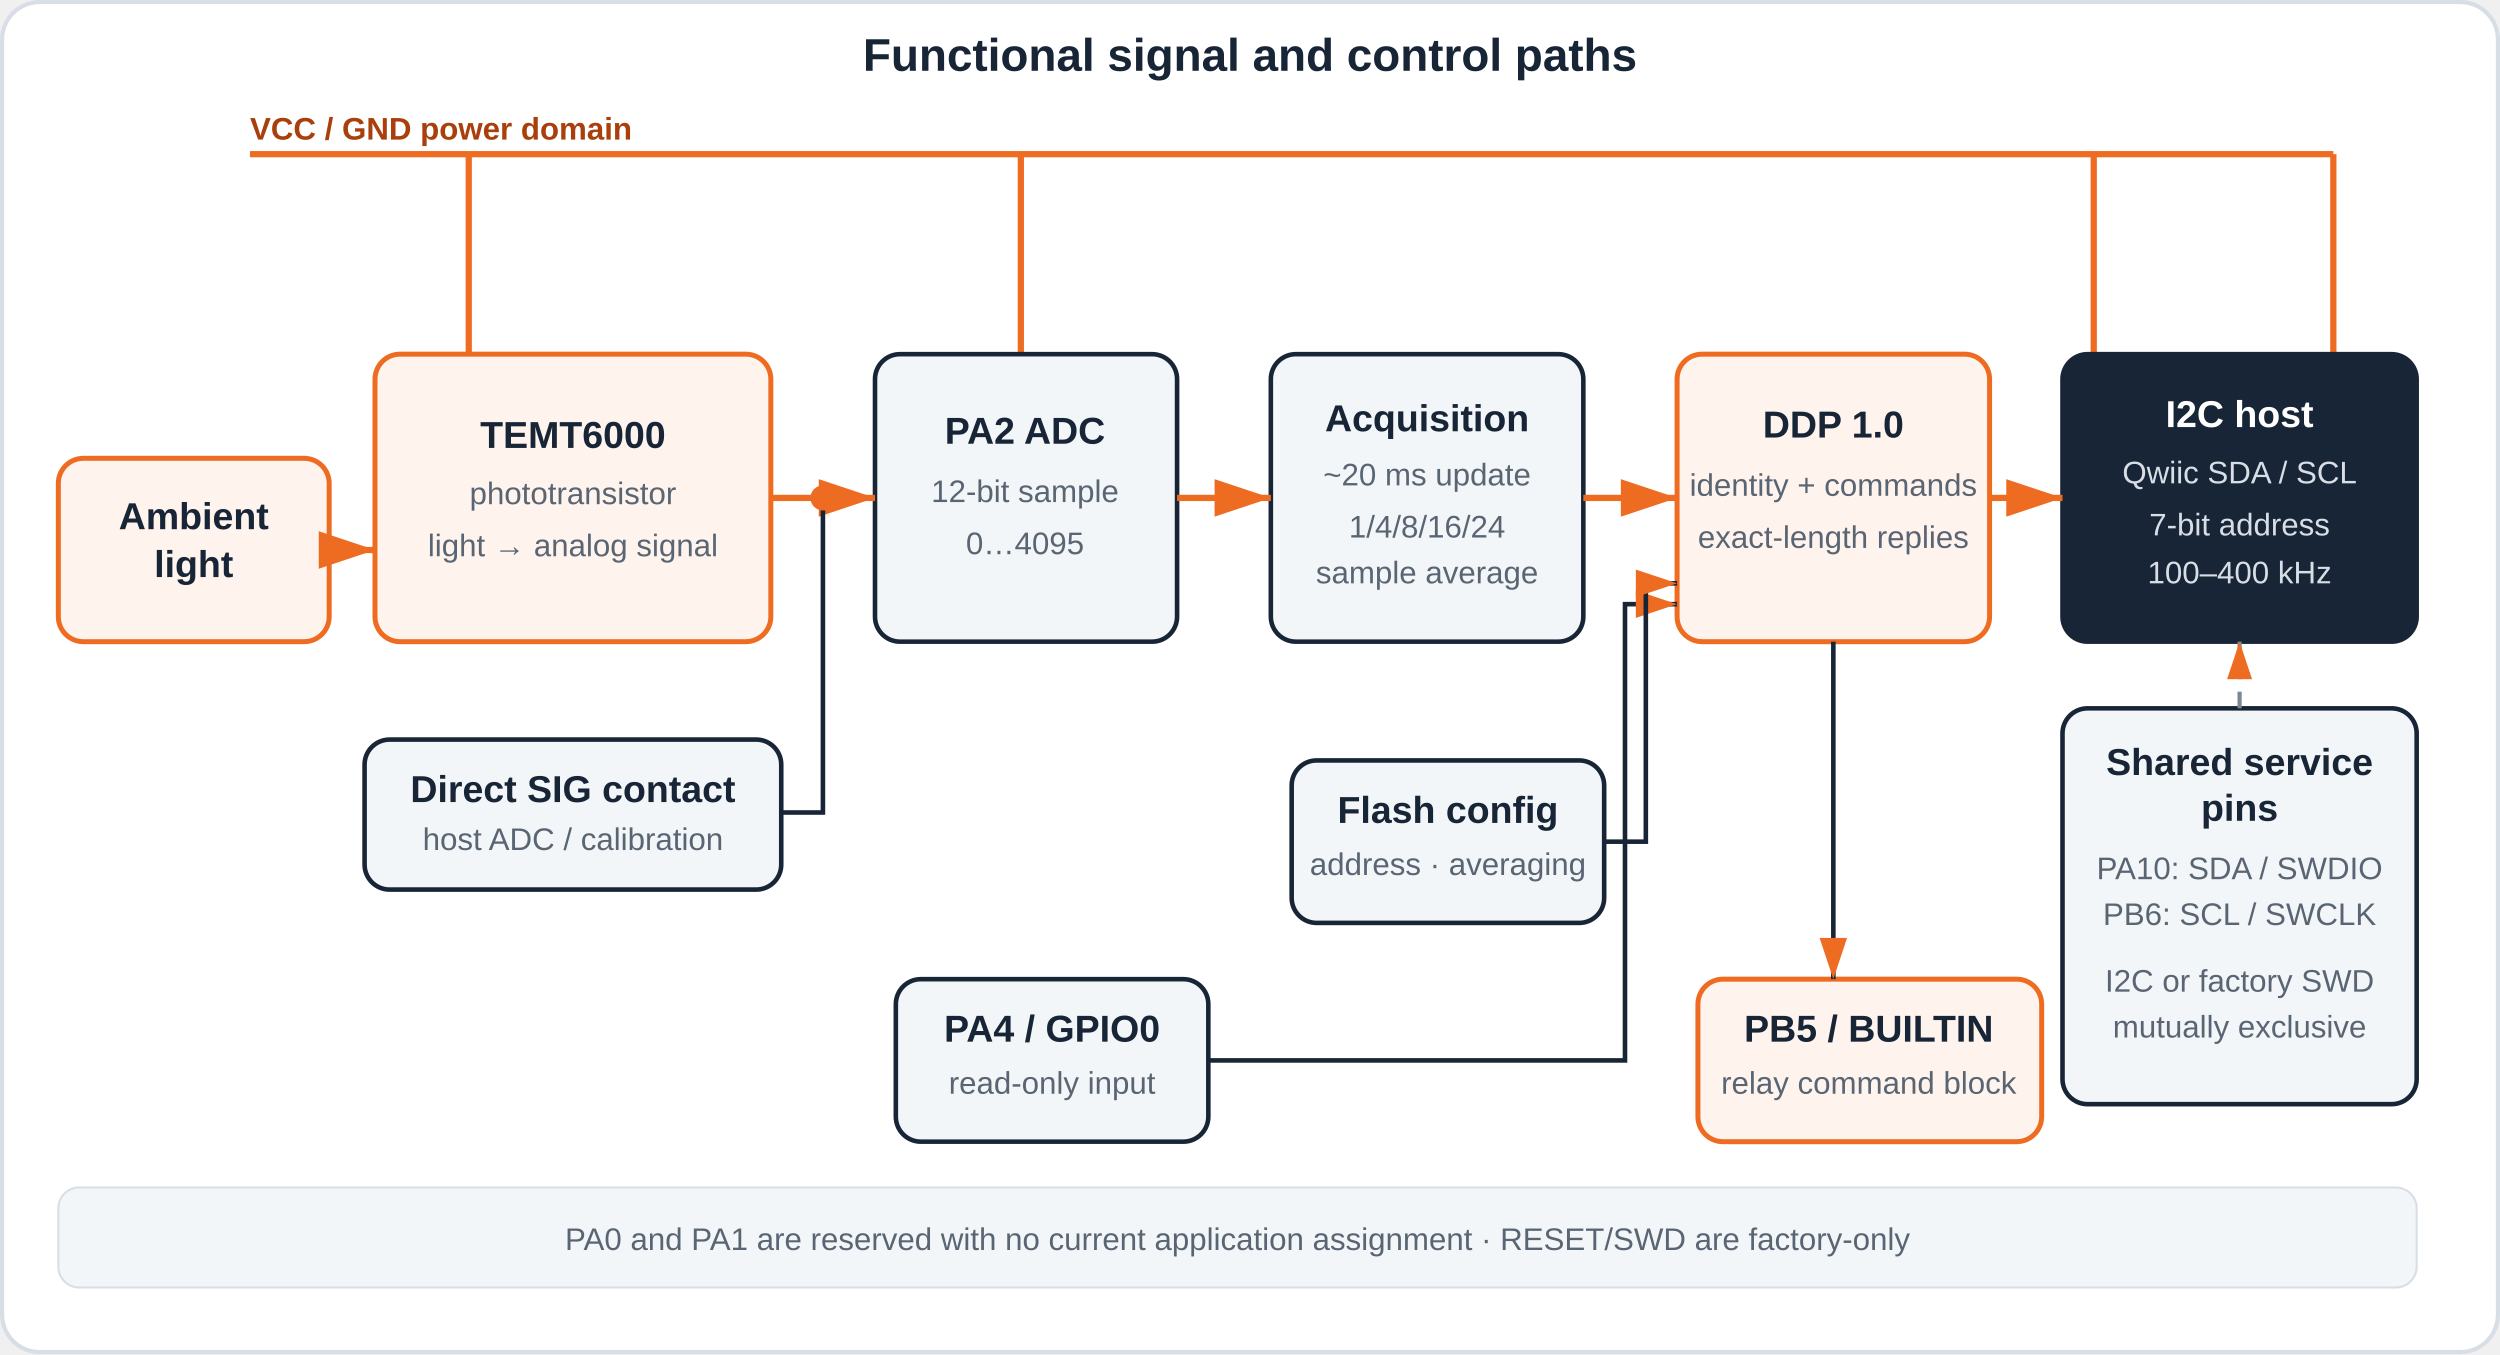
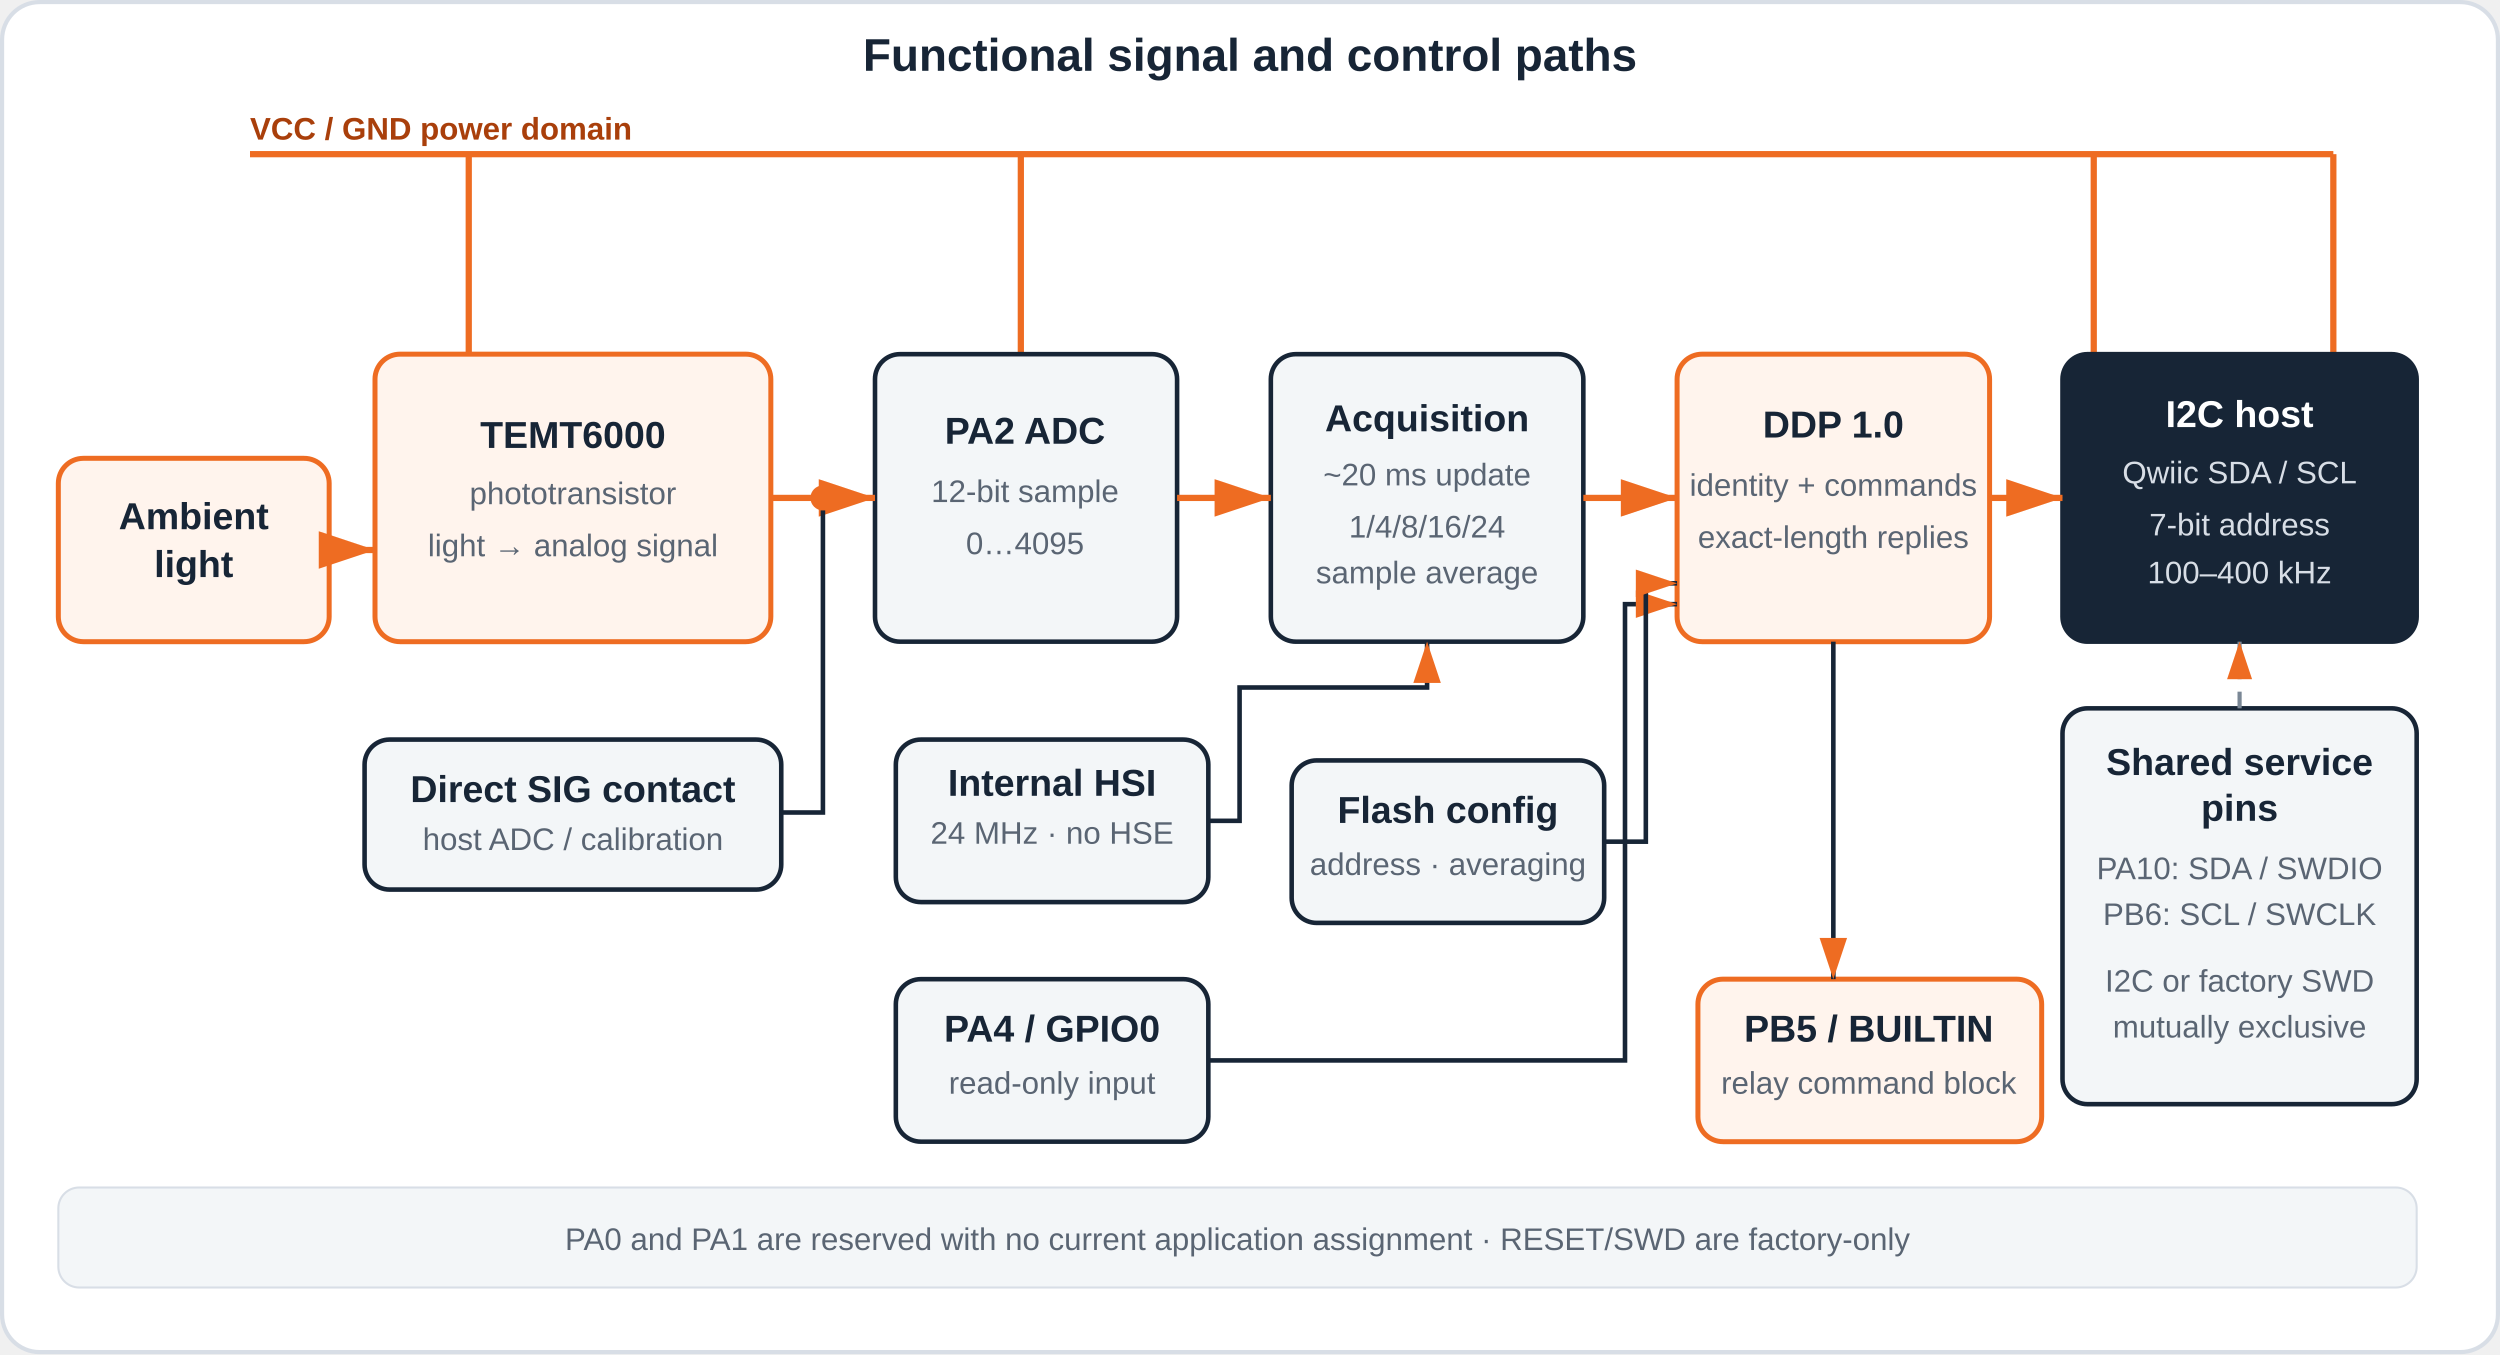
<svg xmlns="http://www.w3.org/2000/svg" width="1200" height="650" viewBox="0 0 1200 650" role="img" aria-labelledby="title desc">
  <defs>
    <marker id="arrow" markerWidth="10" markerHeight="10" refX="9" refY="3" orient="auto" markerUnits="strokeWidth">
      <path d="M0,0 L0,6 L9,3 z" fill="#ee6c22" />
    </marker>
    <style>
      .box { fill: #f3f6f8; stroke: #172536; stroke-width: 2.2; rx: 12; }
      .accent { fill: #fff4ed; stroke: #ee6c22; stroke-width: 2.4; rx: 12; }
      .host { fill: #172536; stroke: #172536; stroke-width: 2.2; rx: 12; }
      .title { fill: #172536; font: 700 22px Arial, sans-serif; text-anchor: middle; }
      .label { fill: #172536; font: 700 18px Arial, sans-serif; text-anchor: middle; }
      .small { fill: #5a6573; font: 15px Arial, sans-serif; text-anchor: middle; }
      .host-label { fill: #ffffff; font: 700 18px Arial, sans-serif; text-anchor: middle; }
      .host-small { fill: #d8dee6; font: 15px Arial, sans-serif; text-anchor: middle; }
      .flow { fill: none; stroke: #ee6c22; stroke-width: 3; marker-end: url(#arrow); }
      .signal { fill: none; stroke: #172536; stroke-width: 2.2; marker-end: url(#arrow); }
      .service { fill: none; stroke: #7a8795; stroke-width: 2; stroke-dasharray: 8 6; marker-end: url(#arrow); }
      .rail { fill: none; stroke: #ee6c22; stroke-width: 3; }
      .rail-label { fill: #a93f0b; font: 700 15px Arial, sans-serif; }
    </style>
  </defs>
  <rect x="1" y="1" width="1198" height="648" rx="18" fill="#ffffff" stroke="#d8dee6" stroke-width="2" />
  <text x="600" y="34" class="title">Functional signal and control paths</text>
  <path d="M120 74 H1120" class="rail" />
  <path d="M225 74 V170 M490 74 V170 M1005 74 V170 M1120 74 V170" class="rail" />
  <text x="120" y="67" class="rail-label">VCC / GND power domain</text>
  <rect x="28" y="220" width="130" height="88" class="accent" />
  <text x="93" y="254" class="label">Ambient</text>
  <text x="93" y="277" class="label">light</text>
  <rect x="180" y="170" width="190" height="138" class="accent" />
  <text x="275" y="215" class="label">TEMT6000</text>
  <text x="275" y="242" class="small">phototransistor</text>
  <text x="275" y="267" class="small">light → analog signal</text>
  <rect x="420" y="170" width="145" height="138" class="box" />
  <text x="492" y="213" class="label">PA2 ADC</text>
  <text x="492" y="241" class="small">12-bit sample</text>
  <text x="492" y="266" class="small">0…4095</text>
  <rect x="610" y="170" width="150" height="138" class="box" />
  <text x="685" y="207" class="label">Acquisition</text>
  <text x="685" y="233" class="small">~20 ms update</text>
  <text x="685" y="258" class="small">1/4/8/16/24</text>
  <text x="685" y="280" class="small">sample average</text>
  <rect x="805" y="170" width="150" height="138" class="accent" />
  <text x="880" y="210" class="label">DDP 1.0</text>
  <text x="880" y="238" class="small">identity + commands</text>
  <text x="880" y="263" class="small">exact-length replies</text>
  <rect x="990" y="170" width="170" height="138" class="host" />
  <text x="1075" y="205" class="host-label">I2C host</text>
  <text x="1075" y="232" class="host-small">Qwiic SDA / SCL</text>
  <text x="1075" y="257" class="host-small">7-bit address</text>
  <text x="1075" y="280" class="host-small">100–400 kHz</text>
  <path d="M158 264 H180" class="flow" />
  <path d="M370 239 H420" class="flow" />
  <path d="M565 239 H610" class="flow" />
  <path d="M760 239 H805" class="flow" />
  <path d="M955 239 H990" class="flow" />
  <circle cx="395" cy="239" r="6" fill="#ee6c22" />
  <path d="M395 245 V390 H275" class="signal" />
  <rect x="175" y="355" width="200" height="72" class="box" />
  <text x="275" y="385" class="label">Direct SIG contact</text>
  <text x="275" y="408" class="small">host ADC / calibration</text>
  <rect x="430" y="470" width="150" height="78" class="box" />
  <text x="505" y="500" class="label">PA4 / GPIO0</text>
  <text x="505" y="525" class="small">read-only input</text>
  <path d="M580 509 H780 V290 H805" class="signal" />
  <rect x="620" y="365" width="150" height="78" class="box" />
  <text x="695" y="395" class="label">Flash config</text>
  <text x="695" y="420" class="small">address · averaging</text>
  <path d="M770 404 H790 V280 H805" class="signal" />
+   <rect x="430" y="355" width="150" height="78" class="box" />
+   <text x="505" y="382" class="label">Internal HSI</text>
+   <text x="505" y="405" class="small">24 MHz · no HSE</text>
+   <path d="M580 394 H595 V330 H685 V308" class="signal" />
  <rect x="815" y="470" width="165" height="78" class="accent" />
  <text x="897" y="500" class="label">PB5 / BUILTIN</text>
  <text x="897" y="525" class="small">relay command block</text>
  <path d="M880 308 V470" class="signal" />
  <rect x="990" y="340" width="170" height="190" class="box" />
  <text x="1075" y="372" class="label">Shared service</text>
  <text x="1075" y="394" class="label">pins</text>
  <text x="1075" y="422" class="small">PA10: SDA / SWDIO</text>
  <text x="1075" y="444" class="small">PB6: SCL / SWCLK</text>
  <text x="1075" y="476" class="small">I2C or factory SWD</text>
  <text x="1075" y="498" class="small">mutually exclusive</text>
  <path d="M1075 340 V308" class="service" />
  <rect x="28" y="570" width="1132" height="48" rx="10" fill="#f3f6f8" stroke="#d8dee6" />
  <text x="594" y="600" class="small">PA0 and PA1 are reserved with no current application assignment · RESET/SWD are factory-only</text>
</svg>
